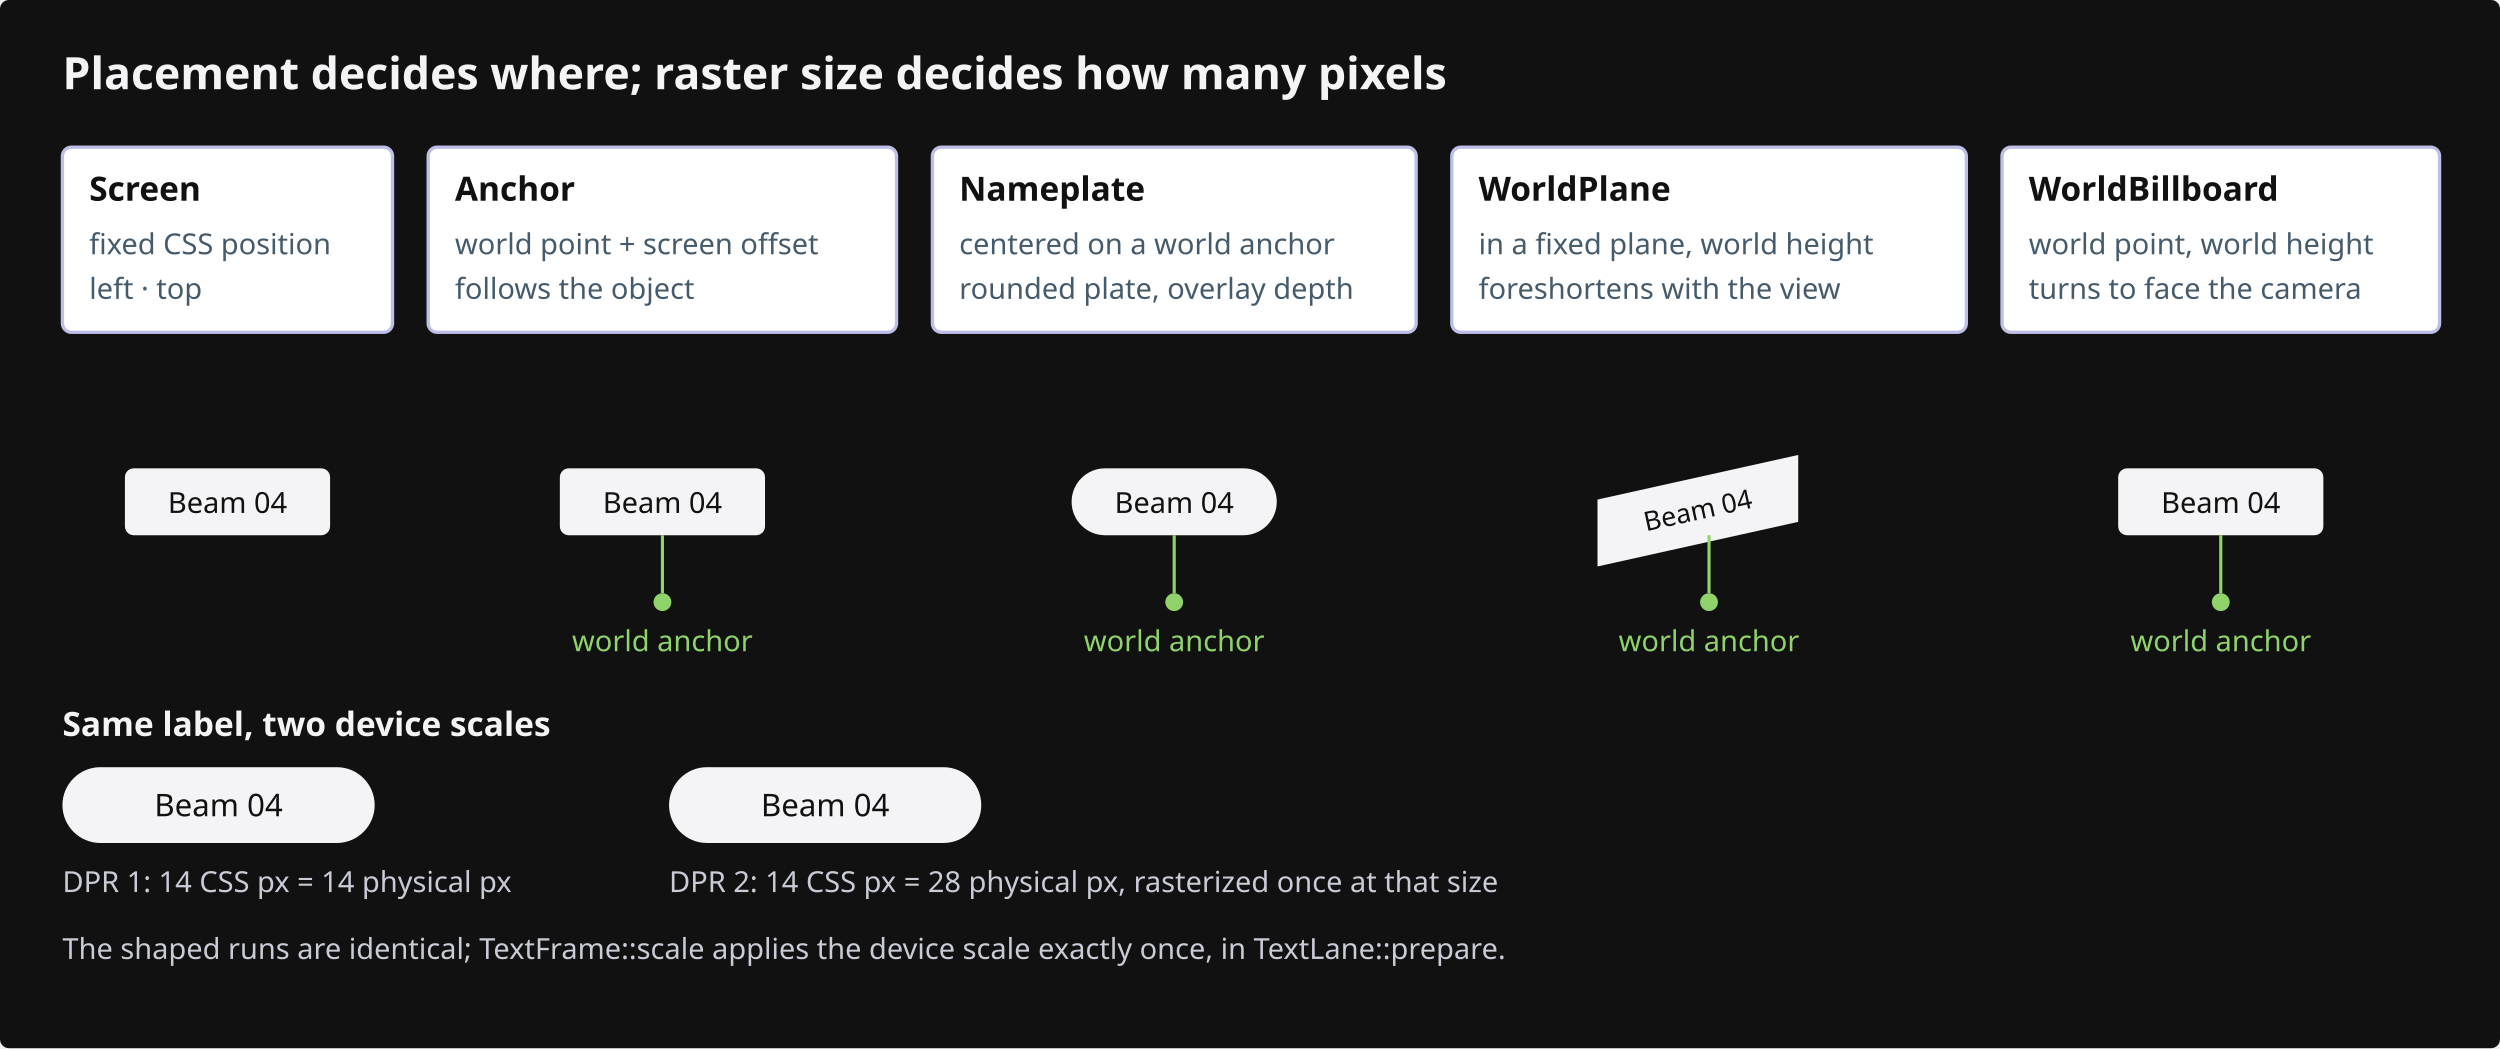
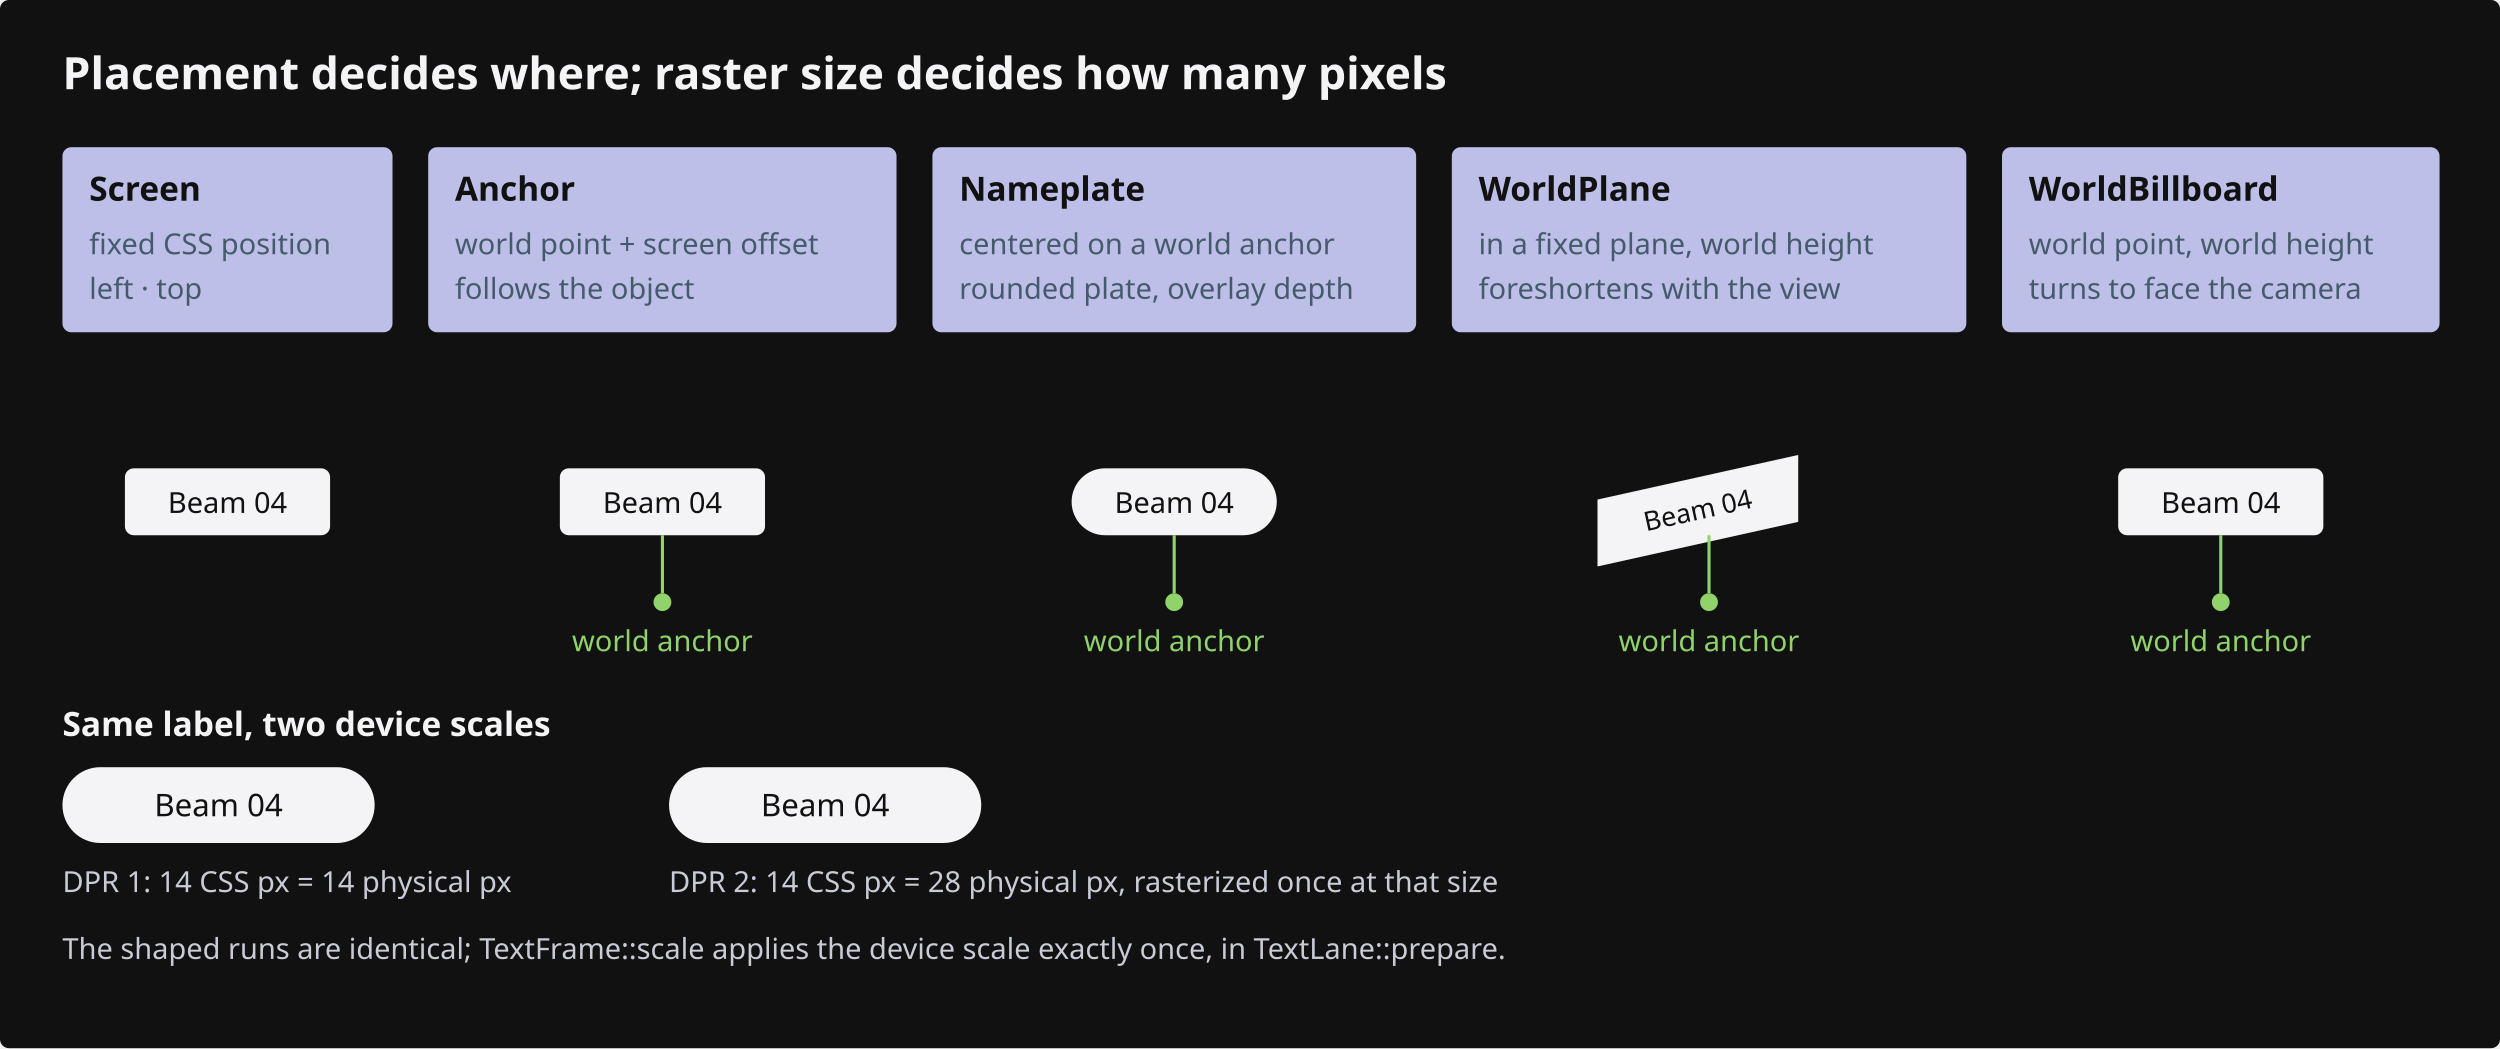
<svg xmlns="http://www.w3.org/2000/svg" viewBox="0 0 1121 470" role="img" aria-labelledby="t d">
  <defs>
    <marker id="a" markerWidth="9" markerHeight="9" refX="7" refY="3" orient="auto">
      <path d="M0,0 L7,3 L0,6" fill="#e4e4e7" />
    </marker>
  </defs>
  <style>text{font-family:system-ui,sans-serif;fill:#f4f4f6;font-size:13px}.h{font-size:20px;font-weight:700}.l{font-size:15px;font-weight:650}.s{font-size:13px;fill:#c9ccd6}.m{font-family:"DejaVu Sans Mono","Liberation Mono",monospace;font-size:12.5px;fill:#f4f4f6}.ar{fill:none;stroke:#e4e4e7;stroke-width:1.6;marker-end:url(#a)}.dash{fill:none;stroke:#e07a26;stroke-width:1.8;stroke-dasharray:7 5}</style>
  <rect width="100%" height="100%" rx="4" fill="#111111" />
-   <text class="h" xml:space="preserve" x="28.0" y="40.0" textLength="620.2" lengthAdjust="spacingAndGlyphs">Placement decides where; raster size decides how many pixels</text>
-   <rect data-box="0" x="28.0" y="66.0" width="148.0" height="83.0" rx="4" fill="#ffffff" stroke="#bdbfe8" stroke-width="1.5" />
-   <text class="l" xml:space="preserve" x="40.0" y="90.0" style="fill:#111111" data-box="0" textLength="50.1" lengthAdjust="spacingAndGlyphs">Screen</text>
-   <text class="s" xml:space="preserve" x="40.0" y="114.0" style="fill:#455b6b" data-box="0" textLength="108.3" lengthAdjust="spacingAndGlyphs">fixed CSS position</text>
-   <text class="s" xml:space="preserve" x="40.0" y="134.0" style="fill:#455b6b" data-box="0" textLength="50.6" lengthAdjust="spacingAndGlyphs">left · top</text>
-   <rect data-box="1" x="192.0" y="66.0" width="210.0" height="83.0" rx="4" fill="#ffffff" stroke="#bdbfe8" stroke-width="1.5" />
-   <text class="l" xml:space="preserve" x="204.0" y="90.0" style="fill:#111111" data-box="1" textLength="53.8" lengthAdjust="spacingAndGlyphs">Anchor</text>
-   <text class="s" xml:space="preserve" x="204.0" y="114.0" style="fill:#455b6b" data-box="1" textLength="162.9" lengthAdjust="spacingAndGlyphs">world point + screen offset</text>
-   <text class="s" xml:space="preserve" x="204.0" y="134.0" style="fill:#455b6b" data-box="1" textLength="107.3" lengthAdjust="spacingAndGlyphs">follows the object</text>
-   <rect data-box="2" x="418.1" y="66.0" width="216.9" height="83.0" rx="4" fill="#ffffff" stroke="#bdbfe8" stroke-width="1.5" />
-   <text class="l" xml:space="preserve" x="430.1" y="90.0" style="fill:#111111" data-box="2" textLength="83.3" lengthAdjust="spacingAndGlyphs">Nameplate</text>
-   <text class="s" xml:space="preserve" x="430.1" y="114.0" style="fill:#455b6b" data-box="2" textLength="168.3" lengthAdjust="spacingAndGlyphs">centered on a world anchor</text>
-   <text class="s" xml:space="preserve" x="430.1" y="134.0" style="fill:#455b6b" data-box="2" textLength="176.8" lengthAdjust="spacingAndGlyphs">rounded plate, overlay depth</text>
-   <rect data-box="3" x="651.0" y="66.0" width="230.7" height="83.0" rx="4" fill="#ffffff" stroke="#bdbfe8" stroke-width="1.5" />
-   <text class="l" xml:space="preserve" x="663.0" y="90.0" style="fill:#111111" data-box="3" textLength="86.1" lengthAdjust="spacingAndGlyphs">WorldPlane</text>
-   <text class="s" xml:space="preserve" x="663.0" y="114.0" style="fill:#455b6b" data-box="3" textLength="177.0" lengthAdjust="spacingAndGlyphs">in a fixed plane, world height</text>
-   <text class="s" xml:space="preserve" x="663.0" y="134.0" style="fill:#455b6b" data-box="3" textLength="162.2" lengthAdjust="spacingAndGlyphs">foreshortens with the view</text>
-   <rect data-box="4" x="897.7" y="66.0" width="196.2" height="83.0" rx="4" fill="#ffffff" stroke="#bdbfe8" stroke-width="1.5" />
-   <text class="l" xml:space="preserve" x="909.7" y="90.0" style="fill:#111111" data-box="4" textLength="112.0" lengthAdjust="spacingAndGlyphs">WorldBillboard</text>
-   <text class="s" xml:space="preserve" x="909.7" y="114.0" style="fill:#455b6b" data-box="4" textLength="154.5" lengthAdjust="spacingAndGlyphs">world point, world height</text>
-   <text class="s" xml:space="preserve" x="909.7" y="134.0" style="fill:#455b6b" data-box="4" textLength="149.2" lengthAdjust="spacingAndGlyphs">turns to face the camera</text>
+   <text class="h" xml:space="preserve" x="28.0" y="40.0" textLength="620.4" lengthAdjust="spacingAndGlyphs">Placement decides where; raster size decides how many pixels</text>
+   <rect data-box="0" x="28.0" y="66.0" width="148.0" height="83.0" rx="4" fill="#bdbfe8" stroke="#bdbfe8" stroke-width="0" />
+   <text class="l" xml:space="preserve" x="40.0" y="90.0" style="fill:#111111" data-box="0" textLength="50.2" lengthAdjust="spacingAndGlyphs">Screen</text>
+   <text class="s" xml:space="preserve" x="40.0" y="114.0" style="fill:#455b6b" data-box="0" textLength="108.2" lengthAdjust="spacingAndGlyphs">fixed CSS position</text>
+   <text class="s" xml:space="preserve" x="40.0" y="134.0" style="fill:#455b6b" data-box="0" textLength="51.2" lengthAdjust="spacingAndGlyphs">left · top</text>
+   <rect data-box="1" x="192.0" y="66.0" width="210.0" height="83.0" rx="4" fill="#bdbfe8" stroke="#bdbfe8" stroke-width="0" />
+   <text class="l" xml:space="preserve" x="204.0" y="90.0" style="fill:#111111" data-box="1" textLength="54.2" lengthAdjust="spacingAndGlyphs">Anchor</text>
+   <text class="s" xml:space="preserve" x="204.0" y="114.0" style="fill:#455b6b" data-box="1" textLength="163.8" lengthAdjust="spacingAndGlyphs">world point + screen offset</text>
+   <text class="s" xml:space="preserve" x="204.0" y="134.0" style="fill:#455b6b" data-box="1" textLength="108.3" lengthAdjust="spacingAndGlyphs">follows the object</text>
+   <rect data-box="2" x="418.1" y="66.0" width="216.9" height="83.0" rx="4" fill="#bdbfe8" stroke="#bdbfe8" stroke-width="0" />
+   <text class="l" xml:space="preserve" x="430.1" y="90.0" style="fill:#111111" data-box="2" textLength="83.2" lengthAdjust="spacingAndGlyphs">Nameplate</text>
+   <text class="s" xml:space="preserve" x="430.1" y="114.0" style="fill:#455b6b" data-box="2" textLength="168.5" lengthAdjust="spacingAndGlyphs">centered on a world anchor</text>
+   <text class="s" xml:space="preserve" x="430.1" y="134.0" style="fill:#455b6b" data-box="2" textLength="176.6" lengthAdjust="spacingAndGlyphs">rounded plate, overlay depth</text>
+   <rect data-box="3" x="651.0" y="66.0" width="230.7" height="83.0" rx="4" fill="#bdbfe8" stroke="#bdbfe8" stroke-width="0" />
+   <text class="l" xml:space="preserve" x="663.0" y="90.0" style="fill:#111111" data-box="3" textLength="86.0" lengthAdjust="spacingAndGlyphs">WorldPlane</text>
+   <text class="s" xml:space="preserve" x="663.0" y="114.0" style="fill:#455b6b" data-box="3" textLength="177.9" lengthAdjust="spacingAndGlyphs">in a fixed plane, world height</text>
+   <text class="s" xml:space="preserve" x="663.0" y="134.0" style="fill:#455b6b" data-box="3" textLength="162.1" lengthAdjust="spacingAndGlyphs">foreshortens with the view</text>
+   <rect data-box="4" x="897.7" y="66.0" width="196.2" height="83.0" rx="4" fill="#bdbfe8" stroke="#bdbfe8" stroke-width="0" />
+   <text class="l" xml:space="preserve" x="909.7" y="90.0" style="fill:#111111" data-box="4" textLength="111.9" lengthAdjust="spacingAndGlyphs">WorldBillboard</text>
+   <text class="s" xml:space="preserve" x="909.7" y="114.0" style="fill:#455b6b" data-box="4" textLength="155.4" lengthAdjust="spacingAndGlyphs">world point, world height</text>
+   <text class="s" xml:space="preserve" x="909.7" y="134.0" style="fill:#455b6b" data-box="4" textLength="149.0" lengthAdjust="spacingAndGlyphs">turns to face the camera</text>
  <rect x="56.01" y="210" width="92" height="30" rx="4" fill="#f4f4f6" />
-   <text x="102.01" y="230" text-anchor="middle" style="fill:#111111;font-size:13px;font-family:system-ui,sans-serif" textLength="53.5" lengthAdjust="spacingAndGlyphs">Beam 04</text>
+   <text x="102.01" y="230" text-anchor="middle" style="fill:#111111;font-size:13px;font-family:system-ui,sans-serif" textLength="53.4" lengthAdjust="spacingAndGlyphs">Beam 04</text>
  <rect x="251.035" y="210" width="92" height="30" rx="4" fill="#f4f4f6" />
-   <text x="297.035" y="230" text-anchor="middle" style="fill:#111111;font-size:13px;font-family:system-ui,sans-serif" textLength="53.5" lengthAdjust="spacingAndGlyphs">Beam 04</text>
+   <text x="297.035" y="230" text-anchor="middle" style="fill:#111111;font-size:13px;font-family:system-ui,sans-serif" textLength="53.4" lengthAdjust="spacingAndGlyphs">Beam 04</text>
  <circle cx="297.035" cy="270" r="4" fill="#8fd36a" />
  <line x1="297.035" y1="240" x2="297.035" y2="266" stroke="#8fd36a" stroke-width="1.4" />
-   <text class="s" xml:space="preserve" x="297.0" y="292.0" text-anchor="middle" style="fill:#8fd36a" textLength="81.0" lengthAdjust="spacingAndGlyphs">world anchor</text>
+   <text class="s" xml:space="preserve" x="297.0" y="292.0" text-anchor="middle" style="fill:#8fd36a" textLength="81.3" lengthAdjust="spacingAndGlyphs">world anchor</text>
  <rect x="480.51" y="210" width="92" height="30" rx="15" fill="#f4f4f6" />
-   <text x="526.51" y="230" text-anchor="middle" style="fill:#111111;font-size:13px;font-family:system-ui,sans-serif" textLength="53.5" lengthAdjust="spacingAndGlyphs">Beam 04</text>
+   <text x="526.51" y="230" text-anchor="middle" style="fill:#111111;font-size:13px;font-family:system-ui,sans-serif" textLength="53.4" lengthAdjust="spacingAndGlyphs">Beam 04</text>
  <circle cx="526.51" cy="270" r="4" fill="#8fd36a" />
  <line x1="526.51" y1="240" x2="526.51" y2="266" stroke="#8fd36a" stroke-width="1.4" />
-   <text class="s" xml:space="preserve" x="526.5" y="292.0" text-anchor="middle" style="fill:#8fd36a" textLength="81.0" lengthAdjust="spacingAndGlyphs">world anchor</text>
+   <text class="s" xml:space="preserve" x="526.5" y="292.0" text-anchor="middle" style="fill:#8fd36a" textLength="81.3" lengthAdjust="spacingAndGlyphs">world anchor</text>
  <polygon points="716.32,224 806.32,204 806.32,234 716.32,254" fill="#f4f4f6" />
-   <text x="761.32" y="233" text-anchor="middle" style="fill:#111111;font-size:12px;font-family:system-ui,sans-serif" transform="rotate(-12.5 761.32 229)" textLength="49.3" lengthAdjust="spacingAndGlyphs">Beam 04</text>
+   <text x="761.32" y="233" text-anchor="middle" style="fill:#111111;font-size:12px;font-family:system-ui,sans-serif" transform="rotate(-12.5 761.32 229)" textLength="49.6" lengthAdjust="spacingAndGlyphs">Beam 04</text>
  <circle cx="766.32" cy="270" r="4" fill="#8fd36a" />
  <line x1="766.32" y1="240" x2="766.32" y2="266" stroke="#8fd36a" stroke-width="1.4" />
-   <text class="s" xml:space="preserve" x="766.3" y="292.0" text-anchor="middle" style="fill:#8fd36a" textLength="81.0" lengthAdjust="spacingAndGlyphs">world anchor</text>
+   <text class="s" xml:space="preserve" x="766.3" y="292.0" text-anchor="middle" style="fill:#8fd36a" textLength="81.3" lengthAdjust="spacingAndGlyphs">world anchor</text>
  <rect x="949.795" y="210" width="92" height="30" rx="4" fill="#f4f4f6" />
-   <text x="995.795" y="230" text-anchor="middle" style="fill:#111111;font-size:13px;font-family:system-ui,sans-serif" textLength="53.5" lengthAdjust="spacingAndGlyphs">Beam 04</text>
+   <text x="995.795" y="230" text-anchor="middle" style="fill:#111111;font-size:13px;font-family:system-ui,sans-serif" textLength="53.4" lengthAdjust="spacingAndGlyphs">Beam 04</text>
  <circle cx="995.795" cy="270" r="4" fill="#8fd36a" />
  <line x1="995.795" y1="240" x2="995.795" y2="266" stroke="#8fd36a" stroke-width="1.4" />
-   <text class="s" xml:space="preserve" x="995.8" y="292.0" text-anchor="middle" style="fill:#8fd36a" textLength="81.0" lengthAdjust="spacingAndGlyphs">world anchor</text>
-   <text class="l" xml:space="preserve" x="28.0" y="330.0" textLength="218.7" lengthAdjust="spacingAndGlyphs">Same label, two device scales</text>
+   <text class="s" xml:space="preserve" x="995.8" y="292.0" text-anchor="middle" style="fill:#8fd36a" textLength="81.3" lengthAdjust="spacingAndGlyphs">world anchor</text>
+   <text class="l" xml:space="preserve" x="28.0" y="330.0" textLength="218.6" lengthAdjust="spacingAndGlyphs">Same label, two device scales</text>
  <rect x="28" y="344" width="140" height="34" rx="17" fill="#f4f4f6" />
-   <text x="98" y="366" text-anchor="middle" style="fill:#111111;font-size:14px;font-family:system-ui,sans-serif" textLength="57.5" lengthAdjust="spacingAndGlyphs">Beam 04</text>
-   <text class="s" xml:space="preserve" x="28.0" y="400.0" textLength="201.3" lengthAdjust="spacingAndGlyphs">DPR 1: 14 CSS px = 14 physical px</text>
+   <text x="98" y="366" text-anchor="middle" style="fill:#111111;font-size:14px;font-family:system-ui,sans-serif" textLength="58.2" lengthAdjust="spacingAndGlyphs">Beam 04</text>
+   <text class="s" xml:space="preserve" x="28.0" y="400.0" textLength="201.4" lengthAdjust="spacingAndGlyphs">DPR 1: 14 CSS px = 14 physical px</text>
  <rect x="300" y="344" width="140" height="34" rx="17" fill="#f4f4f6" />
-   <text x="370" y="366" text-anchor="middle" style="fill:#111111;font-size:14px;font-family:system-ui,sans-serif" textLength="57.5" lengthAdjust="spacingAndGlyphs">Beam 04</text>
-   <text class="s" xml:space="preserve" x="300.0" y="400.0" textLength="371.6" lengthAdjust="spacingAndGlyphs">DPR 2: 14 CSS px = 28 physical px, rasterized once at that size</text>
-   <text class="s" xml:space="preserve" x="28.0" y="430.0" textLength="646.7" lengthAdjust="spacingAndGlyphs">The shaped runs are identical; TextFrame::scale applies the device scale exactly once, in TextLane::prepare.</text>
+   <text x="370" y="366" text-anchor="middle" style="fill:#111111;font-size:14px;font-family:system-ui,sans-serif" textLength="58.2" lengthAdjust="spacingAndGlyphs">Beam 04</text>
+   <text class="s" xml:space="preserve" x="300.0" y="400.0" textLength="371.3" lengthAdjust="spacingAndGlyphs">DPR 2: 14 CSS px = 28 physical px, rasterized once at that size</text>
+   <text class="s" xml:space="preserve" x="28.0" y="430.0" textLength="646.2" lengthAdjust="spacingAndGlyphs">The shaped runs are identical; TextFrame::scale applies the device scale exactly once, in TextLane::prepare.</text>
</svg>
